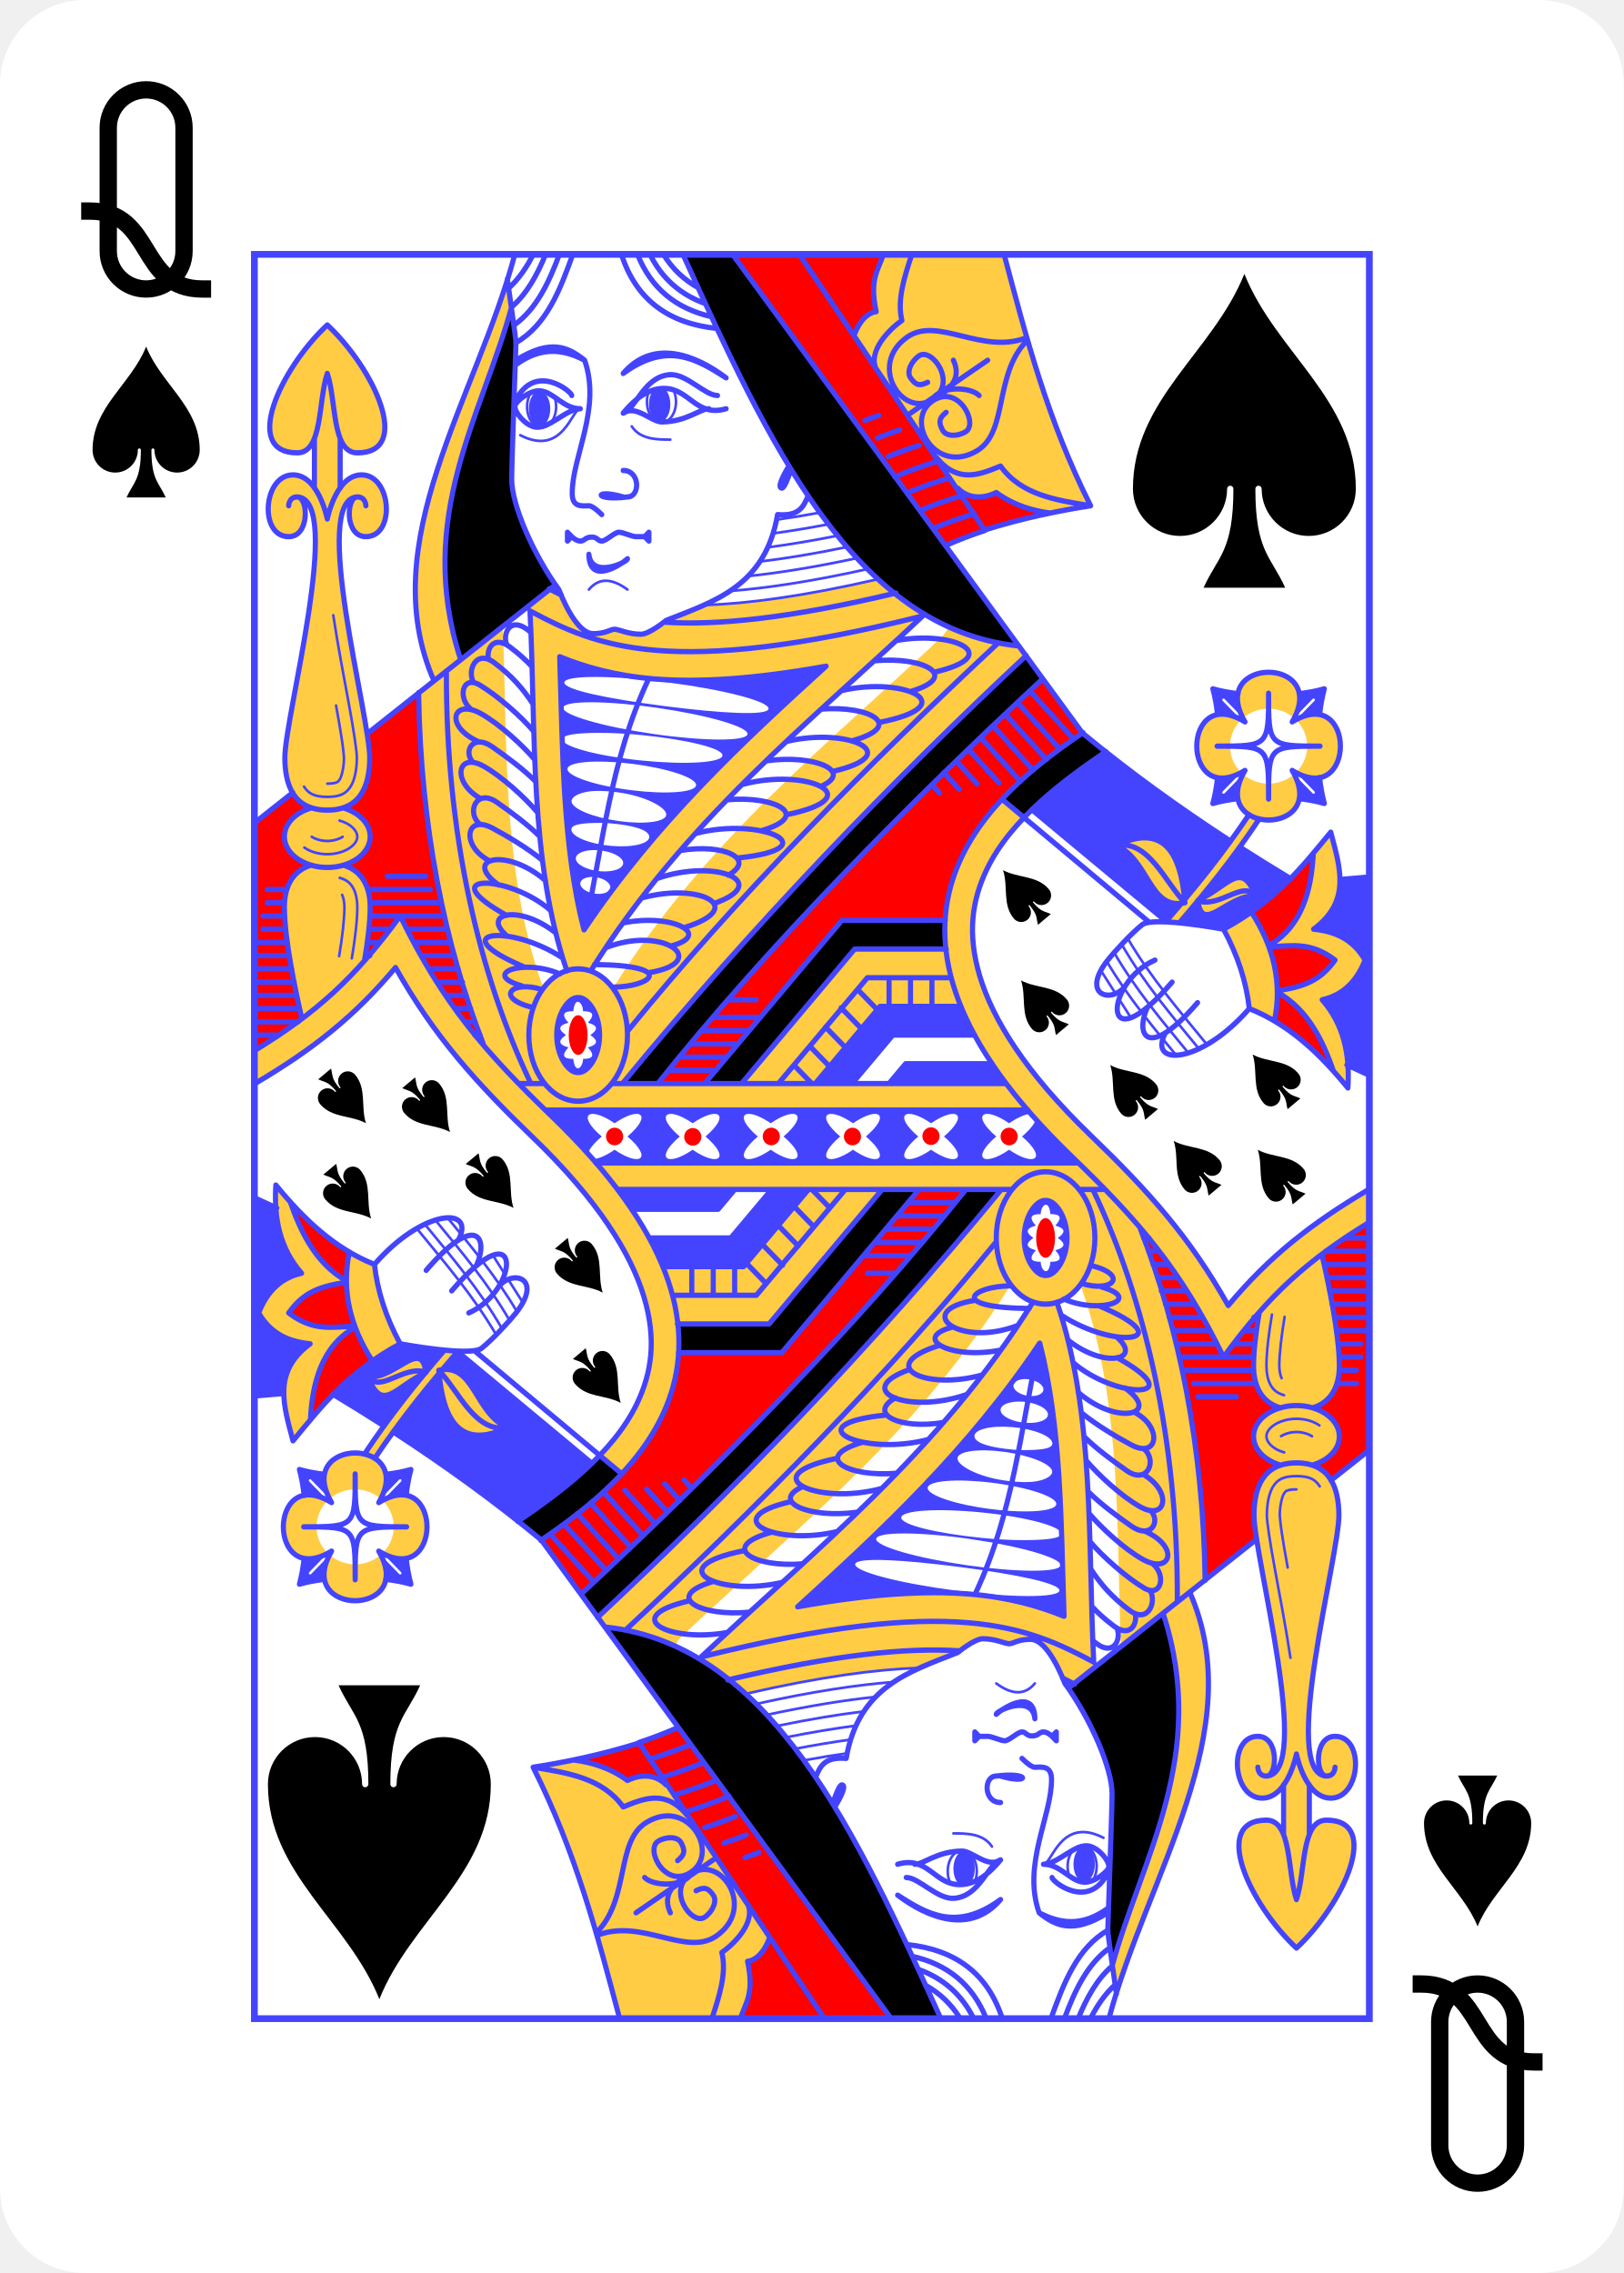
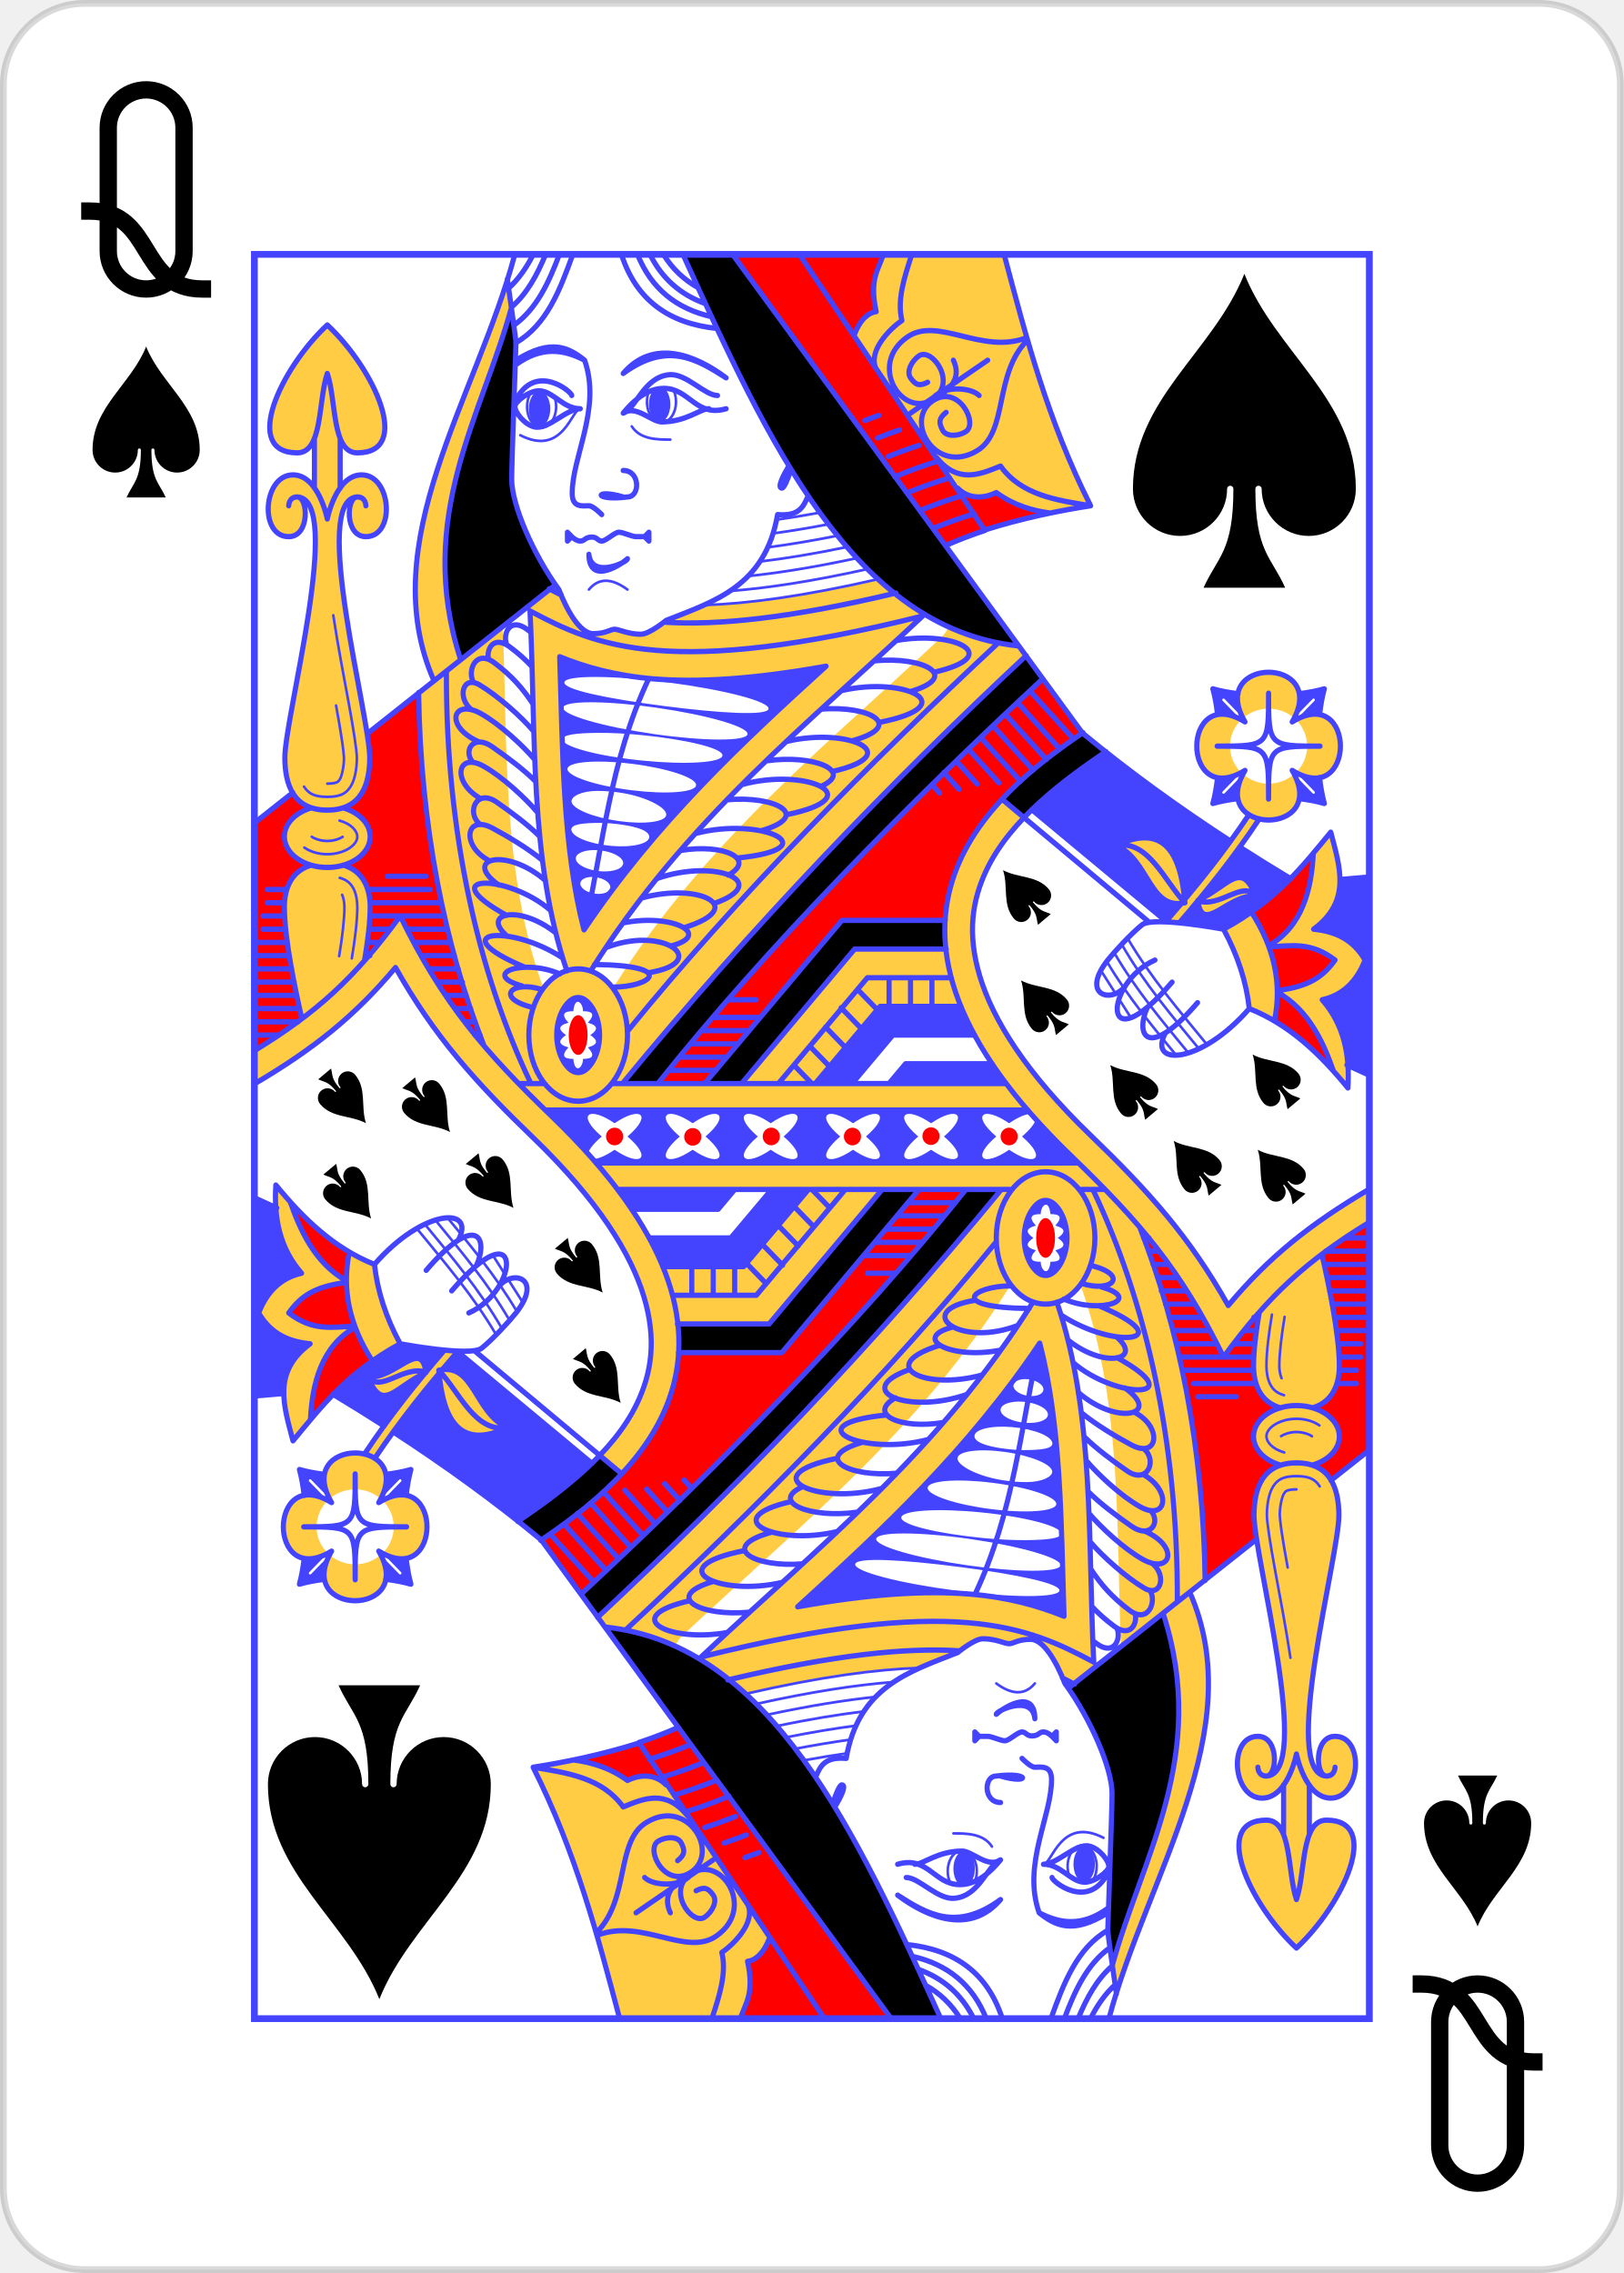
<svg xmlns="http://www.w3.org/2000/svg" xmlns:xlink="http://www.w3.org/1999/xlink" class="card" face="QS" height="13.125in" preserveAspectRatio="none" viewBox="-120 -168 240 336" width="9.375in">
  <style>
    /* CSS pour centrer le SVG dans l'écran */
    svg {
        position: absolute;
        top: 50%;
        left: 50%;
        transform: translate(-50%, -50%);
    }
    body {
        margin: 0;
        overflow: hidden;
    }
</style>
  <defs>
    <symbol id="VSQ" viewBox="-500 -500 1000 1000" preserveAspectRatio="xMinYMid">
      <path d="M-260 100C40 100 -40 460 260 460M-175 0L-175 -285A175 175 0 0 1 175 -285L175 285A175 175 0 0 1 -175 285Z" stroke="black" stroke-width="80" stroke-linecap="square" stroke-miterlimit="1.5" fill="none" />
    </symbol>
    <symbol id="SSQ" viewBox="-600 -600 1200 1200" preserveAspectRatio="xMinYMid">
      <path d="M0 -500C100 -250 355 -100 355 185A150 150 0 0 1 55 185A10 10 0 0 0 35 185C35 385 85 400 130 500L-130 500C-85 400 -35 385 -35 185A10 10 0 0 0 -55 185A150 150 0 0 1 -355 185C-355 -100 -100 -250 0 -500Z" fill="black" />
    </symbol>
    <symbol id="SQ6" preserveAspectRatio="none" viewBox="0 0 1300 2000">
      <path stroke="#44F" stroke-linecap="round" stroke-linejoin="round" stroke-width="3" fill="none" d="M986.603,811.202l17.525,26.837m3.576,5.477 14.288,21.88M993.49,800.868c12.595,20.813 26.365,39.794 40.672,57.94m3.681,4.637c6.057,7.579 12.2,15.026 18.38,22.414m3.579,4.268c4.936,5.872 9.889,11.716 14.837,17.57M1002.289,791.277c25.655,42.892 56.331,77.957 86.527,113.771M1011.321,782.244c26.598,44.899 58.724,81.183 90.152,118.553M1018.211,775.405C1045.438,820.52 1078.197,857.015 1110,895M91.99,409.09c5.346,34.4 12.365,69.897 17.979,99.543 5.614,29.646 9.608,54.847 9.523,62.492 -0.145,13.187 -2.604,25.095 -7.352,32.221C107.393,610.471 101.334,615 85,615 68.666,615 62.607,610.471 57.859,603.346M95.23,511.424c2.783,14.698 5.162,28.283 6.813,38.99 1.65,10.708 2.461,19.517 2.449,20.547 -0.126,11.422 -3.037,21.371 -4.834,24.068 -1.554,2.333 -1.961,2.671 -3.316,3.332C94.986,599.022 91.781,600 85,600M99.244,641.859C113.484,645.758 120,654.053 120,660c0,3.875 -2.134,8.183 -8.246,12.461C105.642,676.739 95.97,680 85,680 74.03,680 64.358,676.739 58.246,672.461M99.477,706.764c8.836,2.486 12.848,6.436 15.93,11.998C118.488,724.324 120,732.046 120,740c0,15.201 -2.706,36.775 -6.41,58.111M102.949,660.283C99.903,662.338 92.86,665 85,665c-7.997,0 -15.198,-2.76 -18.152,-4.828M102.285,726.031C103.523,728.265 105,733.947 105,740c0,13.42 -2.566,34.674 -6.189,55.545M726.76,368.279C639.854,387.672 574.693,396.008 524.839,397.575M715.613,356.589C649.941,370.779 597.123,378.462 554.168,381.631M703.039,344.259c-49.768,10.383 -91.885,16.912 -127.756,20.523M690.788,331.769c-38.303,7.698 -71.908,13.042 -101.508,16.491M680.138,318.872c-30.036,5.827 -57.089,10.165 -81.515,13.253M670.205,305.766c-23.347,4.37 -44.834,7.816 -64.642,10.458M659.573,292.715c-18.048,3.239 -34.946,5.91 -50.783,8.073M390,380c11.945,-13.956 27.221,-12.698 45,0M440,195c10,15 30,15 45,15M310,205c50,25 60,-30 70,-30M350.02,162.055c1.143,3.178 1.786,6.766 1.786,10.564 0,13.036 -7.581,23.604 -16.933,23.604 -9.352,0 -16.933,-10.568 -16.933,-23.604 0,-5.798 1.5,-11.108 3.988,-15.217M488.558,153.607c1.908,3.82 3.026,8.463 3.026,13.47 0,13.036 -7.581,23.604 -16.933,23.604 -9.352,0 -16.933,-10.568 -16.933,-23.604 0,-4.033 0.725,-7.829 2.004,-11.149" />
      <use xlink:href="#SSQ" height="90" width="90" transform="translate(1188,935)scale(1,0.972)rotate(-40)translate(-45,-45)" />
      <use xlink:href="#SSQ" height="90" width="90" transform="translate(1194,1043)scale(1,0.972)rotate(-40)translate(-45,-45)" />
      <use xlink:href="#SSQ" height="90" width="90" transform="translate(1096,1033)scale(1,0.972)rotate(-40)translate(-45,-45)" />
      <use xlink:href="#SSQ" height="90" width="90" transform="translate(1022,947)scale(1,0.972)rotate(-40)translate(-45,-45)" />
      <use xlink:href="#SSQ" height="90" width="90" transform="translate(918,851)scale(1,0.972)rotate(-40)translate(-45,-45)" />
      <use xlink:href="#SSQ" height="90" width="90" transform="translate(897,726)scale(1,0.972)rotate(-40)translate(-45,-45)" />
    </symbol>
    <symbol id="SQ5" preserveAspectRatio="none" viewBox="0 0 1300 2000">
      <path stroke="#44F" stroke-linecap="round" stroke-linejoin="round" stroke-width="6" fill="none" d="M435,885A57.5,75 0 0 1 377.5,960 57.5,75 0 0 1 320,885 57.5,75 0 0 1 377.5,810 57.5,75 0 0 1 435,885v0M417.077,940H876.026M308.271,940h28.757M339.491,970H901.478M131.845,543.196 351.035,374.589M6.9310566e-5,644.615 44.832,610.129M1138.166,665.182C1077.993,627.183 1020.125,586.553 965.296,542.458M1208.58,707.907c-20.188,-11.785 -40.16,-23.815 -59.891,-36.121M557.518,-3.5577172e-4 965.446,542.578M1299.729,1059.765c-68.477,39.278 -116.733,76.573 -164.284,131.813 -44.949,-77.848 -93.918,-130.607 -160.209,-192.689 -76.06,-71.231 -114.274,-131.591 -129.371,-180.426 -15.097,-48.834 -8.908,-86.603 7.949,-120.969 28.317,-57.727 91.513,-102.355 139.07,-133.864M499.685,0.037C598.837,212.453 698.514,423.778 890.342,443.851M364.365,812.312C320.077,685.414 328.509,542.63 321.336,404.177c76.717,39.852 163.357,77.441 457.882,5.761C644.587,533.127 501.693,642.054 392.457,811.847M355.977,456.125c29.63,11.748 64.921,21.562 110.043,25.154 51.306,4.084 115.563,0.486 200.578,-14.406 -98.578,87.128 -198.392,177.482 -282.246,298.861 -24.965,-94.927 -24.797,-201.063 -28.375,-309.609v0M867.343,440.406C719.63,574.076 560.439,730.575 436.094,879.438M223.892,472.869c-0.823,183.169 37.986,343.482 98.116,466.271M191.498,496.713c2.086,150.922 30.405,286.392 75.553,398.739M429.507,939.468C578.783,763.04 746.552,593.77 899.911,454.841M470.355,940.012C595.553,787.076 764.145,621.017 918.956,481.379M525,940 685,755h120.419M567.926,940.05 699.861,787.5h106.789M611.465,939.39 714.723,820h97.264M654.392,939.439 729.584,852.5h93.897M697.397,939.399 744.445,885h95.046M740.075,939.736 759.307,917.5H860M906.392,629.423 1063.785,756.677M871.924,617.813 1043.244,757.011M459.619,481.348C414.869,573.513 406.452,669.627 385,765M303.656,-0.002C259.093,162.789 138.614,327.078 209.423,483.473M240.1,458.28C187.085,297.86 265.541,182.854 300.096,58.96M805.811,330.134c14.888,-6.445 30.422,-12.16 46.149,-17.214M0.097,902.739C71.866,860.067 117.037,820.617 170,750c50,100 99.857,155.164 176.979,227.389 281.561,263.684 94.151,409.611 -13.084,480.469M377.5,842.5c4.423,0 9.318,2.003 14.867,9.24C397.916,858.978 402.5,871.022 402.5,885c0,13.978 -4.584,26.022 -10.133,33.26C386.818,925.497 381.923,927.5 377.5,927.5c-4.423,0 -9.318,-2.003 -14.867,-9.24C357.084,911.022 352.5,898.978 352.5,885c0,-13.978 4.584,-26.022 10.133,-33.26C368.182,844.503 373.077,842.5 377.5,842.5v0M1130,765c16.819,30.213 26.654,60.208 30,90 47.231,18.324 82.887,51.837 115,90 2.342,-37.044 -4.297,-71.387 -30,-100 23.35,-4.999 40.003,-20.019 50,-45 -14.528,-24.402 -35.976,-32.699 -60,-35 44.875,-32.167 30.267,-71.339 20,-110 -32.963,38.744 -63.867,77.98 -125,110v0M1300,705.833l-34.324,2.86M1300,930.555l-26.171,-11.632M1192.727,836.426c37.699,20.42 54.567,59.519 65.28,89.01M1182.969,784.923c26.555,-0.869 48.454,-6.172 77.031,15.077 -14.637,19.516 -30.136,29.721 -67.201,34.643M1234.629,679.158c-1.994,40.389 -12.783,83.276 -52.204,104.577M1162.343,745.425c26.538,39.875 36.074,80.877 26.979,123.434M1130,765c0,0 -82.168,-15 -95,-5 -12.832,10 -32.969,31.307 -40,40 -31.97,39.527 3.645,49.729 20,30M1050,800c-59.312,25.45 -64.226,120.615 20,25M1041.193,853.529c-14.944,32.294 0.758,60.301 58.5,-5.248M1062.185,882.591C1040.994,921.292 1103.755,918.144 1160,855M1063.252,755.8c33.572,-37.624 66.287,-76.827 96.446,-120.735M1078.458,757.687c32.493,-36.683 64.095,-75.006 93.255,-117.826M1085,735c-4.952,-58.002 -25.404,-90.068 -80,-65 38.526,16.691 38.617,74.158 80,65v0M1005,670c37.807,-6.254 56.14,40.797 80,65M1100,732.332c35,-15 50.673,-47.071 67.282,-5 -32.282,-2.084 -62.282,45 -67.282,5v0M1100.066,732.845c26.326,8.267 52.462,-23.905 67.216,-5.514M1155,585C1080,630 1080,485 1155,530c-45,-75 100,-75 55,0 75,-45 75,100 10e-5,55 45,75 -100,75 -55,10e-6v0M1242.5,557.5c-60,0 -60,0 -60,-60 0,60 0,60 -60,60 60,0 60,0 60,60 0,-60 0,-60 60,-60v0M1122.974,521.343c-1.248,-10.594 -3.073,-20.44 -5.474,-28.843 8.577,2.45 18.654,4.3 29.498,5.55M1146.755,616.978c-10.751,1.249 -20.742,3.09 -29.255,5.522 2.422,-8.479 4.258,-18.424 5.507,-29.126M1241.948,592.986c1.25,10.85 3.1,20.933 5.552,29.514 -8.414,-2.404 -18.273,-4.23 -28.883,-5.478M1218.576,497.983c10.625,-1.248 20.499,-3.076 28.924,-5.483 -2.415,8.453 -4.247,18.364 -5.495,29.029M357.959,386.261c-4.785,-2.306 -9.524,-4.688 -14.283,-7.126M748.069,383.939C622.451,413.088 538.889,420.538 479.792,417.078M355.99,456.129c29.627,11.745 64.914,21.559 110.029,25.15 51.303,4.084 115.556,0.486 200.564,-14.404C568.012,554 468.16,644.256 384.25,765.713 359.238,670.907 359.539,564.676 355.99,456.129v0M85,135c10.787,31.13 5,90 35,90 65,0 20,-95 -35,-145 -55,50 -100,145 -35,145 30,0 24.213,-58.87 35,-90v0M40,285c0,0 0,-10 10,-10 12.881,0 15,45 -10,45 -35,0 -30,-70 5,-70 30,0 40,50 40,50 0,0 10,-50 40,-50 35,0 40,70 5,70 -25,0 -22.881,-45 -10,-45 10,0 10,10 10,10M120,275c-55,2.668 15,250 14.491,296.289C134.168,600.673 125,630 85,630 45,630 35.832,600.673 35.509,571.289 35,525 105,277.668 50,275M70,264.984V208.333M100,265.189V208.744M103.206,627.393C121.818,632.488 135,645.167 135,660c0,19.33 -22.386,35 -50,35 -27.614,0 -50,-15.67 -50,-35 0,-14.83 13.177,-27.506 31.782,-32.604M65.931,692.476C41.675,699.577 35,720.74 35,740c0,36.244 13.136,96.133 20.364,126.343M128.369,800.677C132.147,778.914 135,756.89 135,740c0,-19.399 -6.772,-40.731 -31.462,-47.677M256.892,885h6.386M1.1417102e-4,885 28.737,885M245.572,870h11.901M2.5229169e-5,870 51.088,870M233.67,855h18.578M4.1609595e-5,855 52.54,855M222.93,840h24.093M7.6084636e-5,840 49.347,840M212.771,825h29.898M4.2336546e-5,825 46.444,825M203.192,810h34.543M4.0905762e-6,810 43.541,810M194.483,795h38.897M129.462,795h5.225M-3.8457096e-5,795 40.638,795M186.065,780h42.961M131.784,780h14.514M-3.1733115e-5,780 38.316,780M178.228,765h46.734M133.816,765h24.673M10,765H36.284M134.687,750h86.502M10,750H34.543M134.977,735h83.018M15,735H35.123M132.655,720H205M15,720H37.845M155,705h45M325,510c-11.823,-17.571 -24.455,-31.947 -45.421,-47.163 -21.678,-15.732 -32.015,9.636 -23.863,22.705M325,540c-13.684,-15.717 -40.727,-39.318 -62.257,-51.807 -20.397,-11.832 -26.523,15.099 -9.535,27.995M326.649,572.539c-13.684,-15.717 -40.423,-39.856 -62.257,-51.807 -33.042,-18.086 -43.839,14.159 -2.743,31.807M329.682,632.145c-13.684,-15.717 -40.423,-39.856 -62.257,-51.807 -30.812,-16.866 -37.656,16.866 -5.116,35.807M328.068,597.688c-13.861,-13.59 -33.316,-27.705 -50.773,-39.513 -22.074,-14.931 -34.105,4.474 -22.836,17.226M332.196,659.388c-13.77,-13.233 -32.62,-26.885 -49.583,-38.358 -24.045,-16.263 -36.173,12.272 -19.252,25.316M335.481,686.606C319.244,673.642 295.514,659.744 277.425,650.338c-31.27,-16.261 -36.887,20.479 -3.298,37.121M339.442,709.944C293.812,671.344 241.204,684.642 285,715M345.578,743.858c-49.783,-42.234 -140.14,-42.27 -51.454,5.5M359.154,797.427C296.308,757.356 217.415,767.986 315.257,808.088M356.152,815.716c-43.416,-18.163 -92.791,0.21 -43.971,13.658M335.796,833.551c-36.462,-11.384 -55.926,9.427 -11.424,20.211M323.637,467.387c-7.192,-7.586 -15.51,-14.892 -25.859,-22.401 -17.521,-12.715 -26.719,0.327 -25.123,12.489M322.159,428.227c-1.318,-1.002 -2.67,-2.006 -4.059,-3.014 -19.412,-14.087 -28.607,3.442 -24.227,16.361M351.502,769.347c-41.829,-32.623 -87.13,-22.987 -57.826,2.599M396.51,805.034c97.552,1.04 65.936,25.615 21.194,25.634M410.204,785.716c31.879,-11.92 60.58,-9.172 74.958,-1.629 16.817,8.823 14.04,24.205 -26.164,30.349M430.55,757.732c58.577,-11 103.695,13.949 55.485,26.189M451.623,729.604c67.421,-18.097 125.455,10.742 49.426,33.663M469.152,707.617c69.253,-23.471 135.427,4.475 67.152,28.145M497.035,675.734c50.502,-8.008 88.675,9.666 55.551,28.022M514.063,656.567c77.254,-19.945 157.955,17.262 48.763,27.753M550.915,618.31c57.176,-5.002 100.009,18.027 40.226,35.034M568.891,600.939c75.248,-19.798 151.842,14.609 51.224,34.336M596.84,574.156c55.645,-7.643 102.468,11.747 64.246,28.765M620.738,552.108c71.57,-16.516 140.665,14.62 53.46,34.064M660.734,515.57c57.115,-4.525 99.001,18.874 36.455,35.786M684.387,494.589c73.88,-16.895 144.864,16.899 43.681,36.081M722.796,460.826c57.765,-5.504 101.75,17.66 42.025,34.797M748.431,437.765c68.018,-11.92 127.591,17.439 43.802,36.027M645.552,273.862C640.452,285.479 635.593,297.26 610,295c-14.372,81.302 -73.773,98.388 -130,120 0,0 -19.419,15.646 -29.419,15.646C435.581,430.646 425,425 420,425c-5,0 -10,5 -25,5 -15,0 -30,-25 -40,-50 -30,-40 -55,-96.045 -55,-125 0,-20 5.003,-149.999 5,-155 -0.002,-3.089 -5.728,-42.446 -10.104,-72.074M622.933,240.321C616.616,250.552 609.194,264.742 615,265c2.734,0.121 6.97,-10.378 10.244,-19.906M904.16,494.814l50.564,54.175M889.99,508.204l48.735,52.216M875.348,521.087l48.019,51.449M861.637,534.968l46.154,49.451M847.017,547.875l45.963,49.246M832.833,561.25l35.288,37.809M818.663,574.639l24.026,25.742M803.865,587.356l17.842,19.116M790.064,601.14l8.928,9.566M482.759,925h55.419M495.895,910h55.008M508.21,895h55.829M521.346,880h55.419M534.483,865h55.419M552.956,845H585M790,820v32.5M765,820v32.5M740,820v32.5M703.268,833.268l22.578,22.578M684.089,854.089l23.399,23.399M665.936,875.936l22.783,22.783M648.194,898.194l22.578,22.578M629.22,919.22l20.731,20.731M791.296,310.755c15.63,-6.297 31.834,-11.835 48.115,-16.69M776.157,290.351c15.845,-6.355 32.273,-11.933 48.765,-16.813M760.822,270.486c16.181,-6.504 32.973,-12.196 49.824,-17.161M746.548,252.229c16.426,-6.796 33.542,-12.736 50.759,-17.91M739.121,229.174c11.718,-4.608 23.734,-8.797 35.842,-12.6M726.547,208.228c8.464,-3.276 17.075,-6.335 25.756,-9.191M711.686,188.339c5.395,-2.008 10.857,-3.949 16.37,-5.825M900.409,94.432C848.546,114.254 796.728,69.77 761.432,93.622 715,125 755,185 789.335,165.189 821.135,146.84 790,105 775,115c-9.303,6.202 -14.888,18.309 -10,25 6.18,8.459 10.489,9.628 20,5M901.467,97.133C861.761,135.456 879.347,201.012 842.741,222.521 794.423,250.91 757.503,188.968 790.171,166.514c30.256,-20.796 54.606,25.324 39.12,34.554 -9.604,5.724 -22.937,5.55 -26.869,-1.743 -4.972,-9.221 -4.172,-13.613 4.102,-20.203M765,180l90,-60M845,160c-10,-10 -45.467,-11.357 -55,5 22.008,-11.038 34.763,-24.757 25,-45M795,230c25,30 50,20 75,10 24.055,32.765 64.661,38.666 105,45M725,130C715,110 740,85 755,75 749.149,51.949 757.707,26.01 766.594,0.005M700,90c10,-25 25,-25 25,-25 -8.483,-38.172 3.289,-47.867 8.187,-64.931M427.964,0.018C445.065,51.748 483.313,78.4 539.319,83.994M446.671,0.044C462.631,38.844 492.036,61.7 533.14,70.683M461.245,0.016C475.225,27.447 496.929,45.719 525.584,55.748M476.996,0.108C487.38,16.454 500.998,28.964 517.636,37.894M371.264,0.044C356.344,40.197 340.918,80.075 304.697,100.286M355.609,0.044C343.343,31.804 329.139,61.846 302.671,80.299M339.571,0.021C329.734,23.196 317.891,44.53 299.715,59.884M325.157,0.084C317.465,14.722 308.277,27.965 296.268,38.544M305,120c41.102,-25.066 61.561,-14.287 80,0 20,55 -15,110 -14.419,151.676 0.216,15.477 11.727,13.449 19.419,13.324 4.999,-0.081 15,10 15,10M305,125c29.586,-20.976 55.476,-17.507 80,-5M430,245c20,0 20,30 5,30 -40,5 -40,-10 -5,0M365,315v10l5,-5 -5,-5v0M455,320l5,-5v10l-5,-5v0M370,320c0,0 5,5 10,5 5,0 5.244,-4.01 12.322,-4.485C400,320 400,325 405,325c5,0 15,-10 20,-10 5,0 15,5 20,5h10M390,340c3.07,28.452 45.614,8.689 45,5 -5,5 -44.772,31.851 -45,-5v0M430,135c51.536,-36.719 85.865,-16.182 120,5 -35.405,-25.982 -85,-45 -120,-5v0M540,160C525,160 503.53,134.615 483.614,136.451 453.799,139.2 445,175 430,180 447.935,158.592 463.794,151.781 478.07,151.935 507.274,152.251 515,185 550,175M430,180c15,-10 32.809,10.043 45.174,9.945C504.082,189.717 519.494,175 530,175M380,175c-20,0 -30.874,-19.165 -47.032,-20.29 -12.341,-0.86 -29.195,12.612 -29.195,17.612 0,7.071 11.237,20.708 22.743,23.258C342.908,199.214 362.812,175.349 380,175v0M305,165c22.643,-42.75 64.953,-9.492 65,-5M820,265c15,15 35,10 45,5 20.519,14.656 42.757,20.72 62.683,23.229M851.867 312.337C895.106 299.118 938.831 290.348 975 285C924.901 188.223 899.901 94.153 874.117 -0.002 M851.867,312.337C895.106,299.118 938.831,290.348 975,285 924.901,188.223 899.901,94.153 874.117,-0.002M851.013,311.998 635.367,-2.4089679e-4M927.653,293.265C907.757,290.72 885.519,284.656 865,270c-10,5 -30,10 -45,-5" />
    </symbol>
    <symbol id="SQ4" preserveAspectRatio="none" viewBox="0 0 1300 2000">
      <path fill="black" d="M499.674,0C598.831,212.426 698.516,423.784 891.078,444.248L557.508,0ZM299.898,59.855C265.541,182.854 187.085,297.86 240.1,458.279L349.875,372.945C322.205,333.641 300,282.29 300,255c0,-20 5.003,-149.999 5,-155 -10e-4,-2.004 -2.411,-19.274 -5.102,-40.145zM899.91,454.842C746.551,593.77 578.784,763.041 429.508,939.469l40.848,0.543C595.553,787.076 764.144,621.017 918.955,481.379Zm65.791,87.457c-28.872,19.187 -64.125,44.128 -93.979,75.523l25.551,20.043c30.23,-29.844 65.96,-54.59 95.6,-73.979 -9.281,-6.879 -18.471,-14.107 -27.172,-21.588zM685,755 525.102,939.883 570,940 699.861,787.5H806.65L805,755Z" />
    </symbol>
    <symbol id="SQ3" preserveAspectRatio="none" viewBox="0 0 1300 2000">
      <path fill="#44F" d="M472.5,150a12.5,20 0 0 0 -12.5,20 12.5,20 0 0 0 12.5,20 12.5,20 0 0 0 12.5,-20 12.5,20 0 0 0 -12.5,-20zm-140,5a12.5,20 0 0 0 -12.5,20 12.5,20 0 0 0 12.5,20 12.5,20 0 0 0 12.5,-20 12.5,20 0 0 0 -12.5,-20zm23.49,301.129c3.549,108.548 3.248,214.779 28.26,309.584 83.91,-121.457 183.762,-211.713 282.334,-298.838 -85.008,14.89 -149.262,18.489 -200.564,14.404 -45.115,-3.592 -80.402,-13.405 -110.029,-25.15zm42.926,22.922c22.576,0.103 52.528,2.344 83.498,6.246 65.746,8.284 118.153,21.659 117.055,29.873 -1.098,8.214 -56.309,5.079 -122.053,-3.205 -65.739,-8.284 -117.118,-18.579 -116.027,-26.793 0.534,-4.02 14.072,-6.229 37.527,-6.121zM1117.5,492.5c2.401,8.404 4.227,18.249 5.475,28.844v0.361c7.388,-1.364 16.465,0.084 27.232,5.623l-21.267,-21.268a1.5,1.5 0 0 1 1.045,-2.576 1.5,1.5 0 0 1 1.076,0.455l21.268,21.268c-5.529,-10.748 -6.981,-19.813 -5.629,-27.193 -10.729,-1.249 -20.702,-3.086 -29.199,-5.514zm130,0c-8.425,2.407 -18.299,4.234 -28.924,5.482h-0.279c1.361,7.386 -0.087,16.461 -5.623,27.223l21.266,-21.266a1.5,1.5 0 0 1 1.031,-0.453 1.5,1.5 0 0 1 1.09,2.574l-21.267,21.268c10.757,-5.534 19.827,-6.984 27.211,-5.627v-0.172c1.249,-10.665 3.081,-20.576 5.496,-29.029zm-853.6,15.258c20.384,0.103 47.429,2.344 75.393,6.246 59.364,8.284 106.684,21.659 105.691,29.873 -0.993,8.214 -49.917,8.157 -109.277,-0.127 -59.364,-8.284 -106.684,-21.659 -105.691,-29.873 0.486,-4.019 12.709,-6.227 33.885,-6.119zm7.695,34.68c15.094,-0.075 32.615,0.814 50.479,2.562 51.501,5.041 94.008,14.752 93.676,23.004 -0.329,8.252 -42.347,10.855 -93.85,5.814C400.399,568.778 358.918,558.002 359.25,549.75c0.203,-5.087 15.52,-7.179 42.346,-7.312zm590.814,21.094c-26.288,17.831 -58.004,39.716 -85.844,65.822L1063.252,755.799c5.929,-6.645 11.831,-13.341 17.697,-20.102C1043.571,740.317 1042.225,686.128 1005,670c53.451,-24.542 74.165,5.695 79.658,61.402 18.288,-21.222 36.203,-43.132 53.461,-66.25 -50.496,-31.89 -99.368,-65.632 -145.709,-101.621zm92.248,167.871c-1.235,1.434 -2.47,2.867 -3.709,4.295 1.306,-0.161 2.653,-0.388 4.051,-0.697 -0.104,-1.216 -0.224,-2.404 -0.342,-3.598zm-21.406,24.396 1.324,1.023C1092.824,758.22 1130,765 1130,765c33.235,-17.408 57.528,-36.95 78.082,-57.385 -19.956,-11.655 -39.702,-23.553 -59.211,-35.719 -15.553,20.888 -31.646,40.782 -48.066,60.072 34.429,-15.142 49.998,-46.38 66.478,-4.637 -32.143,-2.075 -62.02,44.581 -67.213,5.5 -7.149,8.386 -14.356,16.663 -21.611,24.854zM399.885,574.988c12.139,-0.075 26.23,0.814 40.598,2.562 41.421,5.041 74.783,15.817 74.516,24.068 -0.265,8.252 -34.059,10.855 -75.48,5.814 -41.421,-5.041 -74.783,-15.817 -74.516,-24.068 0.164,-5.087 13.308,-8.243 34.883,-8.377zm814.908,12.684 21.267,21.268a1.5,1.5 0 1 1 -2.121,2.121l-21.266,-21.266c5.537,10.764 6.984,19.84 5.621,27.227h0.322c10.609,1.248 20.468,3.074 28.883,5.479 -2.428,-8.497 -4.263,-18.47 -5.512,-29.199 -7.381,1.352 -16.447,-0.099 -27.195,-5.629zm-64.588,0.002c-10.75,5.53 -19.816,6.98 -27.197,5.627v0.072c-1.249,10.702 -3.085,20.648 -5.508,29.127 8.498,-2.428 18.47,-4.265 29.199,-5.514 -1.352,-7.38 0.1,-16.446 5.629,-27.193l-21.268,21.268a1.5,1.5 0 1 1 -2.121,-2.121zM399.951,608.221c7.756,-0.014 16.339,0.596 25.049,1.779 30.51,4.147 55.198,16.746 55.244,25 0.049,8.255 -24.648,11.585 -55.16,7.438 -30.51,-4.147 -55.282,-14.199 -55.328,-22.453 -0.032,-5.623 11.687,-11.731 30.195,-11.764zm2.941,36.283c3.928,-0.016 8.001,0.151 12.107,0.496 25.086,2.107 44.778,7.028 45.422,14.979 0.643,7.95 -19.171,12.686 -44.256,10.578 -25.086,-2.107 -45.944,-10.261 -46.588,-18.211 -0.523,-6.467 13.793,-7.764 33.314,-7.842zm-6.371,30.781c1.538,10e-4 3.102,0.061 4.674,0.18 15.244,1.152 28.128,7.433 28.779,14.027 0.652,6.595 -11.178,11.008 -26.422,9.855 -15.244,-1.152 -28.128,-7.433 -28.779,-14.027 -0.573,-5.812 8.608,-10.048 21.748,-10.035zm-2.721,30.471c0.975,0.002 1.966,0.05 2.963,0.145 9.661,0.914 17.828,5.899 18.242,11.133 0.413,5.235 -7.086,8.737 -16.748,7.822 -9.661,-0.914 -17.828,-5.899 -18.242,-11.133 -0.364,-4.614 5.455,-7.977 13.785,-7.967zm906.199,0.078 -34.277,2.855c0.225,20.003 -6.783,39.153 -30.719,56.311 24.024,2.301 45.472,10.598 60,35 -9.997,24.981 -26.65,40.001 -50,45 19.682,21.91 28.177,47.183 30.029,74.453l0.01,0.008 24.957,11.094zm-167.266,64.205c0.237,0.446 0.471,0.893 0.705,1.34 -0.234,-0.446 -0.468,-0.893 -0.705,-1.34zm3.041,5.883c0.083,0.166 0.171,0.332 0.254,0.498 -0.083,-0.166 -0.171,-0.332 -0.254,-0.498zm2.676,5.484c0.215,0.453 0.425,0.905 0.637,1.357 -0.212,-0.452 -0.422,-0.905 -0.637,-1.357zm2.455,5.324c0.179,0.4 0.364,0.801 0.541,1.201 -0.177,-0.4 -0.361,-0.801 -0.541,-1.201zm2.596,5.984c0.21,0.502 0.413,1.004 0.619,1.506 -0.206,-0.502 -0.409,-1.004 -0.619,-1.506zm2.07,5.117c0.198,0.503 0.4,1.005 0.594,1.508 -0.194,-0.503 -0.396,-1.005 -0.594,-1.508zm2.342,6.188c0.192,0.531 0.376,1.061 0.564,1.592 -0.188,-0.531 -0.372,-1.061 -0.564,-1.592zm1.732,4.965c0.204,0.605 0.411,1.21 0.609,1.814 -0.199,-0.605 -0.405,-1.21 -0.609,-1.814zm2.027,6.266c0.185,0.602 0.358,1.203 0.537,1.805 -0.179,-0.601 -0.352,-1.203 -0.537,-1.805zm1.469,5.01c0.18,0.638 0.359,1.276 0.533,1.914 -0.174,-0.638 -0.353,-1.276 -0.533,-1.914zM377.5,842.5c-4.423,0 -9.318,2.003 -14.867,9.24C357.084,858.978 352.5,871.022 352.5,885c0,13.978 4.584,26.022 10.133,33.26 5.549,7.238 10.444,9.24 14.867,9.24 4.423,0 9.318,-2.003 14.867,-9.24C397.916,911.022 402.5,898.978 402.5,885c0,-13.978 -4.584,-26.022 -10.133,-33.26C386.818,844.503 381.923,842.5 377.5,842.5Zm-0.273,4.795c2.956,0.088 5.949,5.08 5.949,10.705 10.931,-0.111 14.677,3.311 5.676,13 13.697,3.744 10.645,8.7 2.838,14 7.808,5.3 10.86,10.256 -2.838,14 9.002,9.689 5.255,13.111 -5.676,13 0,10 -9.46,18 -11.352,0 -10.931,0.111 -14.677,-3.311 -5.676,-13 -13.697,-3.744 -10.645,-8.7 -2.838,-14 -7.808,-5.3 -10.86,-10.256 2.838,-14 -9.002,-9.689 -5.255,-13.111 5.676,-13 0.828,-7.875 3.103,-10.773 5.402,-10.705zm352.357,5.205 -75.191,86.939 43.004,-0.041L744.445,885H840l-15,-32.5zm29.723,65 -19.23,22.236L876.25,939.955 860,917.5Zm-104.135,52.42 -315.76,0.18c2.44,2.479 4.988,4.874 7.566,7.289 15.37,14.394 29.321,28.433 41.91,42.127 1.07,-4.444 6.05,-11.131 16.111,-19.516 -30,-25 -15,-35 15,-15 30,-20 45,-10 15,15 30,25 15,35 -15,15 -11.069,7.379 -20.085,10.664 -25.562,10.629 1.311,1.463 2.628,2.926 3.906,4.381l256.418,-0.133zm-170.012,4.445C490.609,974.219 499.75,977.5 511,985c30,-20 45,-10 15,15 30,25 15,35 -15,15 -30,20 -45,10 -15,-15 -18.75,-15.625 -19.922,-25.391 -10.84,-25.635zm91,0C581.609,974.219 590.75,977.5 602,985c30,-20 45,-10 15,15 30,25 15,35 -15,15 -30,20 -45,10 -15,-15 -18.75,-15.625 -19.922,-25.391 -10.84,-25.635z" />
    </symbol>
    <symbol id="SQ2" preserveAspectRatio="none" viewBox="0 0 1300 2000">
      <path fill="red" d="M557.518,0 805.967,330.457 851.014,311.998 635.367,0Zm78.021,0 63.766,90.75C710,65 725,65 725,65 716.507,26.779 728.315,17.104 733.201,0ZM820,265 851.867,312.338C877.508,304.499 903.32,298.225 927.654,293.266 907.758,290.721 885.519,284.656 865,270c-10,5 -30,10 -45,-5zm99.127,216.287C764.145,621.016 595.553,787.076 470.355,940.012L525,940 685,755h120.418l-0.055,-0.412c6.374,-102.762 97.501,-170.658 160.412,-212.229zm-727.42,15.562 -59.861,46.348 -0.396,0.305c1.931,12.046 3.108,21.693 3.041,27.787 -0.259,23.595 -6.221,47.154 -30.277,55.812C121.818,632.489 135,645.167 135,660 129.282,676.588 118.028,686.751 104.152,691.959 128.228,699.269 135,720.601 135,740c0,16.89 -2.852,38.915 -6.16,60.219 -1.952,2.162 -3.909,4.293 -5.873,6.395C138.567,789.967 153.927,771.431 170,750 200.251,810.502 230.449,854.592 266.857,895.715 221.902,783.105 193.584,647.634 191.707,496.85ZM44.531,610.361 0,644.615V902.783C30.798,884.466 56.707,866.736 80.428,846.898 72.428,853.57 64.158,860.019 55.518,866.33 48.136,836.132 35,776.244 35,740 35,720.74 41.675,699.576 65.385,692.256 47.266,686.611 35,674.308 35,660 35,645.17 48.177,632.494 66.973,627.498 56.529,624.356 49.362,618.221 44.531,610.361Zm1190.098,68.797 -1.121,1.047c-20.054,23.043 -41.871,45.665 -71.744,65.723 27.117,39.371 36.653,80.374 27.744,123.129 25.439,14.765 47.233,33.87 67.875,55.842 -10.09,-28.954 -26.957,-68.052 -64.619,-89.363C1229.865,829.721 1245.363,819.516 1260,800c-28.578,-21.248 -50.476,-15.945 -77.303,-15.67 39.149,-21.896 49.937,-64.783 51.932,-105.172zM110.746,819.238c-0.789,0.786 -1.581,1.567 -2.373,2.346 0.792,-0.778 1.584,-1.56 2.373,-2.346zm-5.152,5.051c-0.768,0.743 -1.535,1.487 -2.307,2.223 0.771,-0.735 1.538,-1.48 2.307,-2.223zm-5.262,5.006c-2.077,1.946 -4.165,3.876 -6.273,5.779 2.104,-1.902 4.195,-3.831 6.273,-5.779zm-6.539,6.021c-1.468,1.323 -2.945,2.636 -4.43,3.939 1.482,-1.304 2.962,-2.615 4.43,-3.939zM377.5,862.5a11,22.5 0 0 0 -11,22.5 11,22.5 0 0 0 11,22.5 11,22.5 0 0 0 11,-22.5 11,22.5 0 0 0 -11,-22.5zm225.176,127.465a10,10 0 0 0 -10,10 10,10 0 0 0 10,10 10,10 0 0 0 10,-10 10,10 0 0 0 -10,-10zM420,990a10,10 0 0 0 -10,10 10,10 0 0 0 10,10 10,10 0 0 0 10,-10 10,10 0 0 0 -10,-10zm91.133,0.41a10,10 0 0 0 -10,10 10,10 0 0 0 10,10 10,10 0 0 0 10,-10 10,10 0 0 0 -10,-10z" />
    </symbol>
    <symbol id="SQ1" preserveAspectRatio="none" viewBox="0 0 1300 2000">
      <path fill="#FC4" d="M635.396,0 851.867,312.338C895.107,299.119 938.831,290.348 975,285 924.902,188.224 899.894,94.154 874.111,0ZM295.525,27.285C246.276,180.98 142.754,335.54 209.252,483.084l-17.434,13.449c1.765,151.101 30.085,286.572 74.541,398.609 18.126,21.287 38.562,42.116 61.479,64.115 3.611,3.467 7.285,6.963 11.338,10.619L901.479,970l-0.414,-0.52c-0.122,-0.138 -0.237,-0.274 -0.359,-0.412 15.277,17.283 32.651,35.126 52.316,53.543C1030.143,1094.837 1080,1150 1130,1250c52.982,-70.642 98.186,-110.097 170,-152.787v-37.602c-68.62,39.334 -116.942,76.655 -164.555,131.967 -44.949,-77.848 -93.918,-130.607 -160.209,-192.689 -76.06,-71.231 -114.274,-131.591 -129.371,-180.426 -15.097,-48.834 -8.908,-86.603 7.949,-120.969 28.317,-57.727 91.514,-102.355 139.07,-133.863l-26.779,-21.49C896.537,588.11 793.226,665.675 806.109,786.488L699.861,787.5 568.062,939.893 429.484,939.863C578.06,763.299 745.829,594.028 899.188,455.1l-9.568,-10.99c-28.867,-3.021 -55.644,-10.376 -80.518,-21.428 -1.776,4.173 -4.434,8.021 -7.943,11.234C665.116,558.396 525.47,665.166 419.789,829.432L392.457,811.848C501.693,642.055 644.587,533.127 779.219,409.938l17.514,6.863c-17.744,-8.987 -34.487,-19.892 -50.291,-32.484 -124.713,29.032 -208.275,36.481 -267.268,31.982 0,0 -19.316,14.605 -29.316,14.605 -15,0 -25.58,-5.645 -30.58,-5.645 -5,0 -10,5 -25,5 -15,0 -30,-25 -40,-50 -1.514,-2.019 -3.014,-4.079 -4.232,-5.793l-39.219,30.256 10.51,-0.545c7.172,138.453 -1.258,281.236 43.029,408.135l-27.418,17.666c-1.329,-2.131 -2.433,-4.456 -3.268,-6.957C288.229,692.789 295.294,552.704 289.598,421.1l-69.703,53.773 20.205,-16.594C187.085,297.86 265.54,182.855 300.096,58.961ZM85,80c-55,50 -100,145 -35,145 9.343,0 15.216,-5.71 19.6,-15.59l-0.055,54.807C63.117,255.8 55.219,250 45,250c-35,0 -40,70 -5,70 24.463,0 22.958,-43.082 10.812,-44.932 53.482,5.085 -15.809,250.164 -15.303,296.221 0.268,24.388 6.628,48.737 31.463,56.209C48.177,632.494 35,645.17 35,660 35,674.308 47.266,686.611 65.385,692.256 41.675,699.576 35,720.74 35,740 35,776.244 48.136,836.132 55.518,866.33 82.604,846.546 106.084,825.429 128.84,800.219 132.148,778.915 135,756.89 135,740 135,720.601 128.228,699.269 104.152,691.959 118.028,686.751 129.282,676.588 135,660c0,-14.833 -13.182,-27.511 -30.787,-32.898 24.057,-8.658 30.018,-32.217 30.277,-55.812C134.997,525.232 65.706,280.154 119.188,275.068 107.042,276.918 105.537,320 130,320c35,0 30,-70 -5,-70 -10.834,0 -19.06,6.522 -25.074,15.021L100.252,209.279C104.49,218.999 110.421,225 120,225 185,225 140,130 85,80Zm641.48,287.838c-86.625,19.835 -151.788,28.17 -200.805,29.242 -14.225,6.274 -30.072,11.922 -45.779,18.959 58.993,4.499 142.554,-2.951 267.197,-32.037 -7.753,-5.207 -14.389,-10.769 -20.613,-16.164zm-370.49,88.291c29.627,11.745 64.914,21.559 110.029,25.15 51.303,4.084 115.556,0.486 200.564,-14.404C568.012,554 468.16,644.256 384.25,765.713 359.238,670.907 359.539,564.676 355.99,456.129ZM1182.5,473.75c-24.04,0 -48.056,17.347 -29.859,52.023A45,42.5 0 0 1 1182.5,515a45,42.5 0 0 1 29.865,10.764C1230.552,491.094 1206.538,473.75 1182.5,473.75Zm-54.691,47.48c-45.248,0.775 -37.642,97.738 22.793,66.217A45,42.5 0 0 1 1137.5,557.5a45,42.5 0 0 1 13.111,-29.943c-8.689,-4.533 -16.298,-6.438 -22.803,-6.326zm109.383,0c-6.503,-0.111 -14.108,1.792 -22.793,6.322A45,42.5 0 0 1 1227.5,557.5a45,42.5 0 0 1 -13.109,29.943c60.443,31.534 68.05,-65.438 22.801,-66.213zm-24.83,67.994A45,42.5 0 0 1 1182.5,600 45,42.5 0 0 1 1152.635,589.236c-11.988,22.852 -5.631,38.17 6.973,45.959 -23.682,34.464 -48.941,66.026 -74.949,96.207C1079.165,675.695 1058.451,645.458 1005,670c37.225,16.128 38.571,70.317 75.949,65.697 -5.866,6.761 -11.768,13.457 -17.697,20.102l15.207,1.887c7.255,-8.191 14.462,-16.467 21.611,-24.854 5.193,39.081 35.07,-7.575 67.213,-5.5 -16.48,-41.743 -32.05,-10.505 -66.478,4.637 24.571,-28.866 48.407,-59.083 70.803,-91.955 26.568,6.128 61.741,-10.798 40.754,-50.789zM1255,655c-32.963,38.744 -63.867,77.98 -125,110 16.819,30.213 26.654,60.208 30,90 47.231,18.324 82.887,51.837 115,90 2.342,-37.044 -4.297,-71.387 -30,-100 23.35,-4.999 40.003,-20.019 50,-45 -14.528,-24.402 -35.976,-32.699 -60,-35 44.875,-32.167 30.267,-71.339 20,-110zM811.885,817.785c10.865,41.665 35.342,88.007 78.586,139.424 -4.923,-5.823 -9.663,-11.583 -14.221,-17.254l-286.463,-0.059 64.605,-0.457 75.191,-86.939 93.883,-0.34c-4.903,-11.907 -8.743,-23.391 -11.582,-34.375zM377.5,842.5c4.423,0 9.318,2.003 14.867,9.24C397.916,858.978 402.5,871.022 402.5,885c0,13.978 -4.584,26.022 -10.133,33.26C386.818,925.497 381.923,927.5 377.5,927.5c-4.423,0 -9.318,-2.003 -14.867,-9.24C357.084,911.022 352.5,898.978 352.5,885c0,-13.978 4.584,-26.022 10.133,-33.26C368.182,844.503 373.077,842.5 377.5,842.5Z" />
    </symbol>
    <rect id="XSQ" width="164.8" height="260.8" x="-82.4" y="-130.4" />
  </defs>
-   <rect width="239" height="335" x="-119.5" y="-167.5" rx="12" ry="12" fill="white" stroke="white" />
+   <rect width="239" height="335" x="-119.5" y="-167.5" rx="12" ry="12" fill="white" stroke="rgba(0,0,0,0.15)" />
  <use width="164.8" height="260.8" x="-82.4" y="-130.4" xlink:href="#SQ1" />
  <use transform="rotate(180)" width="164.8" height="260.8" x="-82.4" y="-130.4" xlink:href="#SQ1" />
  <use width="164.8" height="260.8" x="-82.4" y="-130.4" xlink:href="#SQ2" />
  <use transform="rotate(180)" width="164.8" height="260.8" x="-82.4" y="-130.4" xlink:href="#SQ2" />
  <use width="164.8" height="260.8" x="-82.4" y="-130.4" xlink:href="#SQ3" />
  <use transform="rotate(180)" width="164.8" height="260.8" x="-82.4" y="-130.4" xlink:href="#SQ3" />
  <use width="164.8" height="260.8" x="-82.4" y="-130.4" xlink:href="#SQ4" />
  <use transform="rotate(180)" width="164.8" height="260.8" x="-82.4" y="-130.4" xlink:href="#SQ4" />
  <use width="164.8" height="260.8" x="-82.4" y="-130.4" xlink:href="#SQ5" />
  <use transform="rotate(180)" width="164.8" height="260.8" x="-82.4" y="-130.4" xlink:href="#SQ5" />
  <use width="164.8" height="260.8" x="-82.4" y="-130.4" xlink:href="#SQ6" />
  <use transform="rotate(180)" width="164.8" height="260.8" x="-82.4" y="-130.4" xlink:href="#SQ6" />
  <use xlink:href="#VSQ" height="32" width="32" x="-114.4" y="-156" />
  <use xlink:href="#SSQ" height="26.769" width="26.769" x="-111.784" y="-119" />
  <use xlink:href="#SSQ" height="55.68" width="55.68" x="36.088" y="-132.16" />
  <g transform="rotate(180)">
    <use xlink:href="#VSQ" height="32" width="32" x="-114.4" y="-156" />
    <use xlink:href="#SSQ" height="26.769" width="26.769" x="-111.784" y="-119" />
    <use xlink:href="#SSQ" height="55.68" width="55.68" x="36.088" y="-132.16" />
  </g>
  <use xlink:href="#XSQ" stroke="#44F" fill="none" />
</svg>
